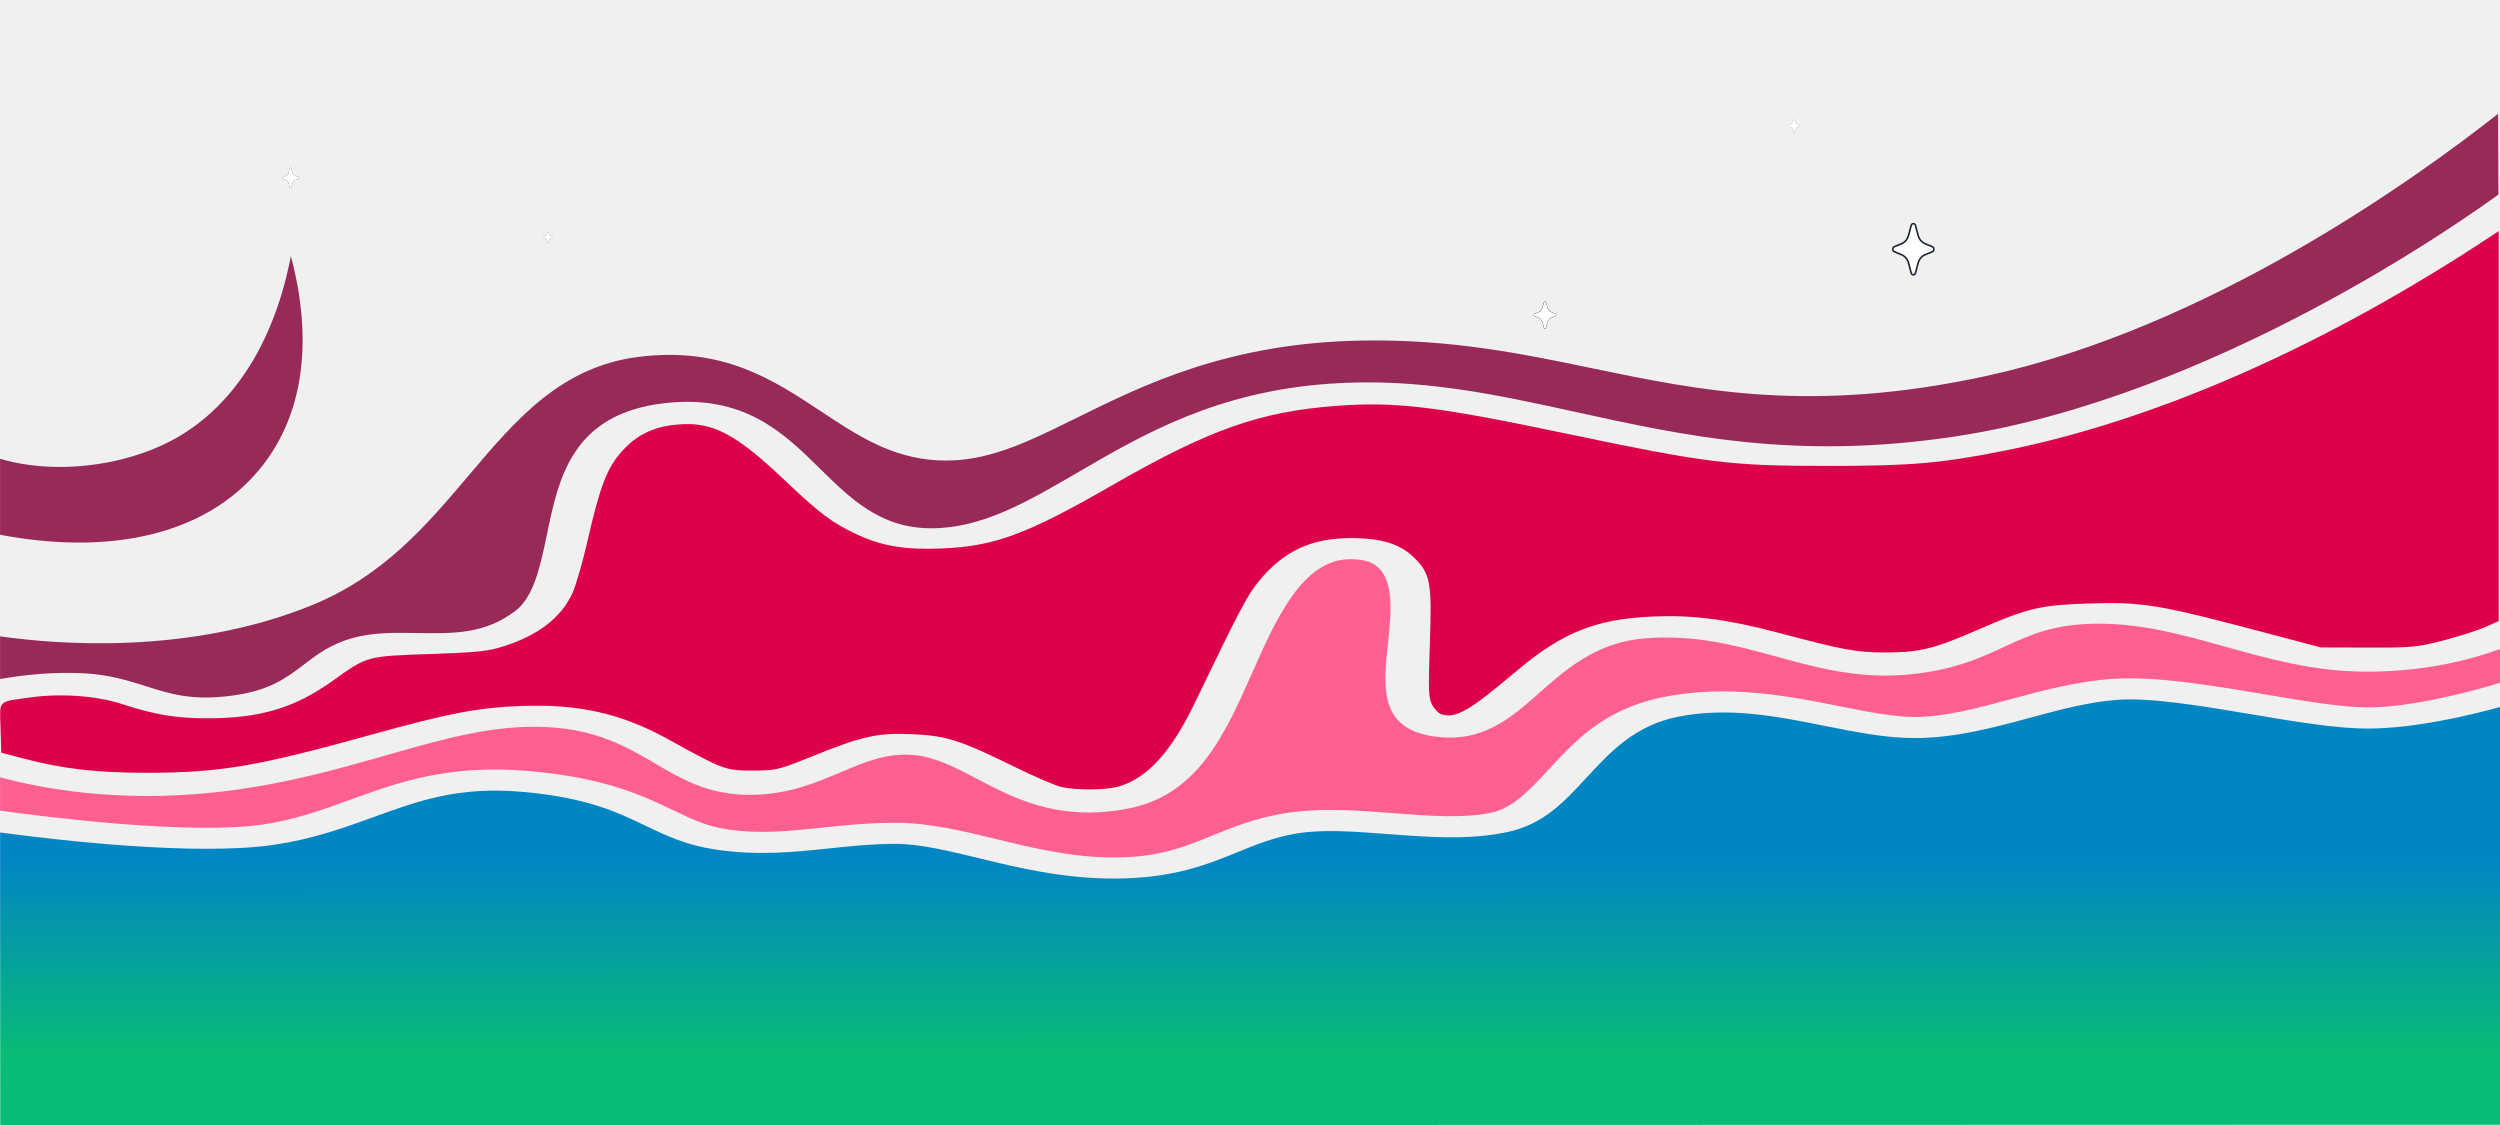
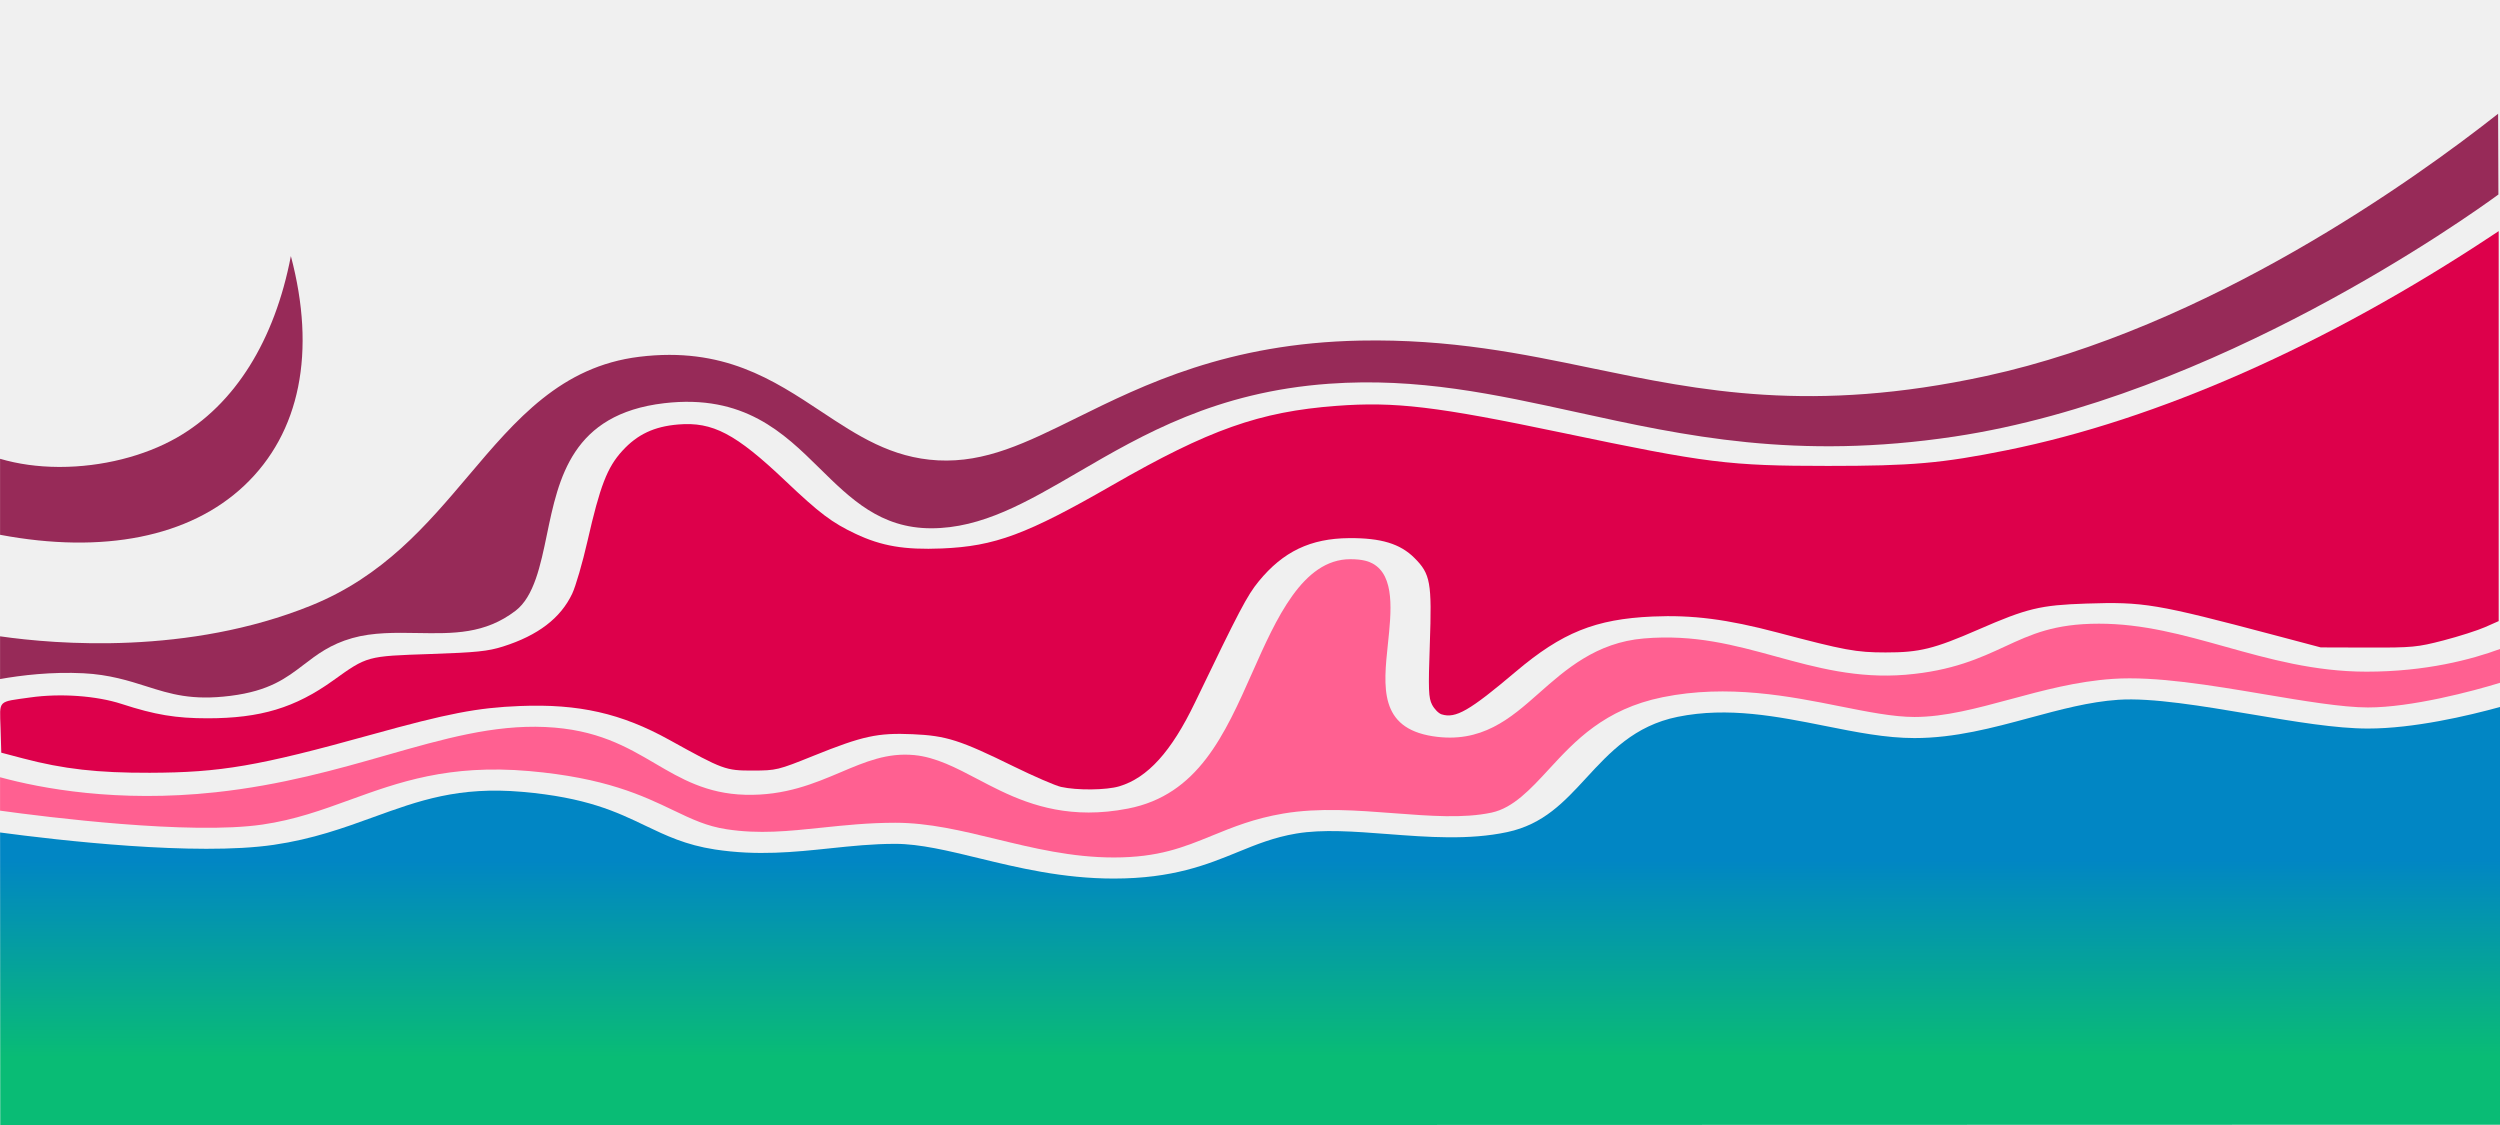
<svg xmlns="http://www.w3.org/2000/svg" xmlns:xlink="http://www.w3.org/1999/xlink" version="1.1" id="Layer_1" x="0px" y="0px" viewBox="0 0 1600 720" enable-background="new 0 0 1600 720" xml:space="preserve">
  <defs id="defs1">
    <linearGradient id="linearGradient3">
      <stop style="stop-color:#0186c4;stop-opacity:1;" offset="0" id="stop3" />
      <stop style="stop-color:#09bc75;stop-opacity:1;" offset="1" id="stop4" />
    </linearGradient>
    <linearGradient xlink:href="#linearGradient3" id="linearGradient4" x1="248.051" y1="283.336" x2="248.111" y2="357.9" gradientUnits="userSpaceOnUse" />
  </defs>
  <g id="g1" transform="matrix(3.275947,0,0,1.686832,0.04046365,72.79539)" style="display:inline;fill:#ffb196;fill-opacity:1">
    <g id="g11" style="fill:#ffb196;fill-opacity:1">
      <path d="m 51.274,269.687 c 6.335,-1.801 11.545,-5.472 17.061,-9.357 9.492,-6.687 19.306,-13.598 35.014,-10.938 14.891,2.525 22.244,9.361 28.152,14.854 3.649,3.392 6.531,6.071 10.441,7.229 6.37,1.888 12.021,0.734 18.563,-0.6 4.501,-0.917 9.154,-1.866 14.389,-1.866 6.569,0 12.948,3.008 19.701,6.192 7.272,3.43 14.793,6.977 22.993,6.977 8.747,0 13.6,-3.848 19.219,-8.303 4.027,-3.192 8.19,-6.493 13.917,-8.37 6.982,-2.289 14.396,-1.184 21.564,-0.119 7.03,1.045 13.669,2.034 19.11,-0.235 4.215,-1.757 7.608,-8.906 11.201,-16.476 5.075,-10.691 10.827,-22.811 22.199,-27.299 12.772,-5.042 24.903,-0.336 34.65,3.446 5.37,2.084 10.443,4.052 14.558,4.052 5.918,0 12.17,-3.28 18.789,-6.753 6.354,-3.334 12.922,-6.78 19.982,-7.703 8.374,-1.097 19.16,2.438 29.596,5.854 7.496,2.454 15.248,4.991 20.224,4.991 8.488,0 20.457,-6.145 25.851,-9.386 l -0.025,-12.817 c -5.586,4.013 -14.517,8.623 -26.088,8.623 -10.157,0 -19.022,-4.814 -27.596,-9.471 -8.271,-4.492 -16.084,-8.735 -24.692,-8.735 -8.728,0 -13.199,4.018 -18.377,8.67 -4.818,4.329 -10.279,9.236 -19.397,10.707 -9.458,1.521 -17.485,-2.749 -25.248,-6.885 -8.229,-4.383 -16.006,-8.522 -25.914,-6.884 -9.284,1.534 -15.246,11.777 -20.506,20.815 -5.493,9.439 -11.177,19.197 -20.741,16.27 -10.461,-3.205 -9.618,-18.678 -8.727,-35.06 0.659,-12.101 1.406,-25.815 -2.998,-30.466 -0.664,-0.702 -1.838,-1.635 -4.348,-1.635 -9.319,0 -14.509,22.706 -19.087,42.739 -5.487,24.009 -10.67,46.687 -24.329,51.873 -2.754,1.046 -5.315,1.501 -7.705,1.501 -9.29,10e-4 -16.014,-6.87 -21.644,-12.622 -4.213,-4.304 -8.192,-8.369 -12.395,-9.163 -5.286,-0.993 -9.519,2.484 -14.42,6.519 -5.089,4.188 -10.868,8.95 -18.652,8.532 -7.514,-0.389 -12.593,-6.176 -17.505,-11.773 -5.633,-6.419 -11.459,-13.057 -21.525,-13.937 -10.162,-0.881 -19.838,4.475 -31.033,10.687 -9.611,5.333 -20.507,11.377 -33.424,14.082 -19.15,4.007 -34.057,-1.461 -42.073,-5.714 v 12.679 c 9.018,2.419 37.114,9.302 51.275,5.275 z" id="path1" style="display:inline;fill:#ff6091;fill-opacity:1" />
      <path d="m 40.435,249.616 c 11.732,-2.457 21.62,-7.942 31.182,-13.248 11.827,-6.563 22.993,-12.776 35.611,-11.659 13.265,1.159 20.792,9.736 26.841,16.629 4.166,4.747 7.765,8.847 11.906,9.062 4.697,0.212 8.613,-2.985 13.154,-6.721 5.636,-4.639 12.029,-9.89 20.988,-8.203 6.675,1.261 11.734,6.43 16.627,11.429 7.606,7.771 12.802,12.267 20.792,9.238 9.655,-3.666 14.816,-26.251 19.37,-46.178 5.754,-25.176 11.188,-48.956 26.886,-48.956 4.142,0 7.559,1.391 10.156,4.134 6.771,7.149 5.961,22.021 5.178,36.401 -0.588,10.806 -1.395,25.604 3.082,26.977 3.245,1.001 6.661,-4.359 11.483,-12.646 5.844,-10.041 13.116,-22.536 26.115,-24.684 12.595,-2.078 22.358,3.123 30.979,7.716 7.197,3.834 13.412,7.153 20.214,6.047 6.795,-1.096 10.748,-4.647 15.324,-8.759 5.592,-5.024 11.931,-10.72 23.724,-10.72 10.641,0 19.726,4.934 28.511,9.705 8.05,4.372 15.652,8.501 23.777,8.501 14.121,0 23.705,-8.677 26.068,-11.057 L 488.114,44.2 c -16.491,21.823 -58.844,72.735 -104.012,85.95 -33.656,9.849 -57.873,-0.462 -79.235,-9.559 -15.544,-6.619 -28.966,-12.338 -44.128,-10.229 -19.117,2.659 -32.401,17.686 -44.122,30.942 -10.9,12.331 -21.197,23.978 -34.698,23.978 -14.748,0 -22.3,-14.44 -28.963,-27.181 -7.374,-14.1 -12.495,-22.517 -21.444,-20.473 -12.446,2.835 -14.718,24.12 -16.722,42.9 -1.4,13.122 -2.723,25.516 -7.446,32.513 -8.479,12.558 -18.655,12.221 -26.085,11.975 -3.483,-0.113 -6.488,-0.215 -8.583,0.935 -2.582,1.417 -4.472,4.224 -6.658,7.475 -3.779,5.616 -8.482,12.605 -19.107,15.2 -2.462,0.602 -4.699,0.857 -6.75,0.857 -6.956,0 -11.754,-2.954 -15.789,-5.438 -3.032,-1.868 -5.651,-3.481 -8.833,-3.794 -6.37,-0.619 -12.47,1.497 -15.537,2.81 v 19.368 c 4.647,3.056 19.846,11.5 40.433,7.187 z" id="path2" style="display:none;fill:#ffb196;fill-opacity:1" />
      <path d="M 488.418,383.566 488.469,225.048 c -6.367,3.407 -16.935,8.215 -25.868,8.215 -6.251,0 -14.247,-2.617 -22.712,-5.388 -9.59,-3.139 -19.507,-6.384 -26.07,-5.525 -5.645,0.738 -11.308,3.71 -17.303,6.855 -7.186,3.771 -14.617,7.669 -22.506,7.669 -5.611,0 -11.363,-2.231 -17.451,-4.594 -9.321,-3.616 -18.958,-7.355 -28.819,-3.463 -8.436,3.33 -13.252,13.476 -17.909,23.288 -4.27,8.995 -8.303,17.492 -15.351,20.43 -7.499,3.124 -15.564,1.925 -23.365,0.764 -6.538,-0.972 -12.713,-1.892 -17.896,-0.192 -4.368,1.432 -7.803,4.154 -11.438,7.037 -5.933,4.703 -12.655,10.034 -24.189,10.034 -9.992,0 -18.712,-4.112 -26.405,-7.74 -5.92,-2.792 -11.511,-5.429 -16.289,-5.429 -4.427,0 -8.489,0.828 -12.791,1.705 -6.954,1.418 -14.146,2.886 -22.433,0.433 -5.71,-1.691 -9.551,-5.262 -13.617,-9.041 -5.659,-5.262 -11.511,-10.701 -24.043,-12.827 -12.453,-2.108 -20.154,3.312 -29.068,9.592 -5.819,4.1 -11.837,8.339 -19.48,10.513 -15.206,4.324 -42.189,-1.76 -53.462,-4.688 l 0.036,111.109 z m 1.4,-130.568 c -489.83,-296.153 -489.83,-296.153 0,0 z" id="path3" style="fill:url(#linearGradient4);fill-opacity:1" />
      <path d="m 16.319,212.29 c 5.021,0.493 8.859,2.856 12.246,4.942 4.764,2.935 8.878,5.472 16.445,3.622 7.615,-1.86 10.896,-6.734 14.368,-11.896 2.537,-3.771 5.161,-7.67 9.448,-10.021 4.015,-2.204 8.428,-2.059 12.695,-1.916 7.08,0.23 13.187,0.437 19.189,-8.456 3.611,-5.348 4.888,-17.313 6.122,-28.886 2.288,-21.442 4.882,-45.746 22.899,-49.852 15.605,-3.55 23.418,11.385 30.311,24.565 6.156,11.771 11.971,22.889 21.874,22.889 9.896,0 18.612,-9.859 28.705,-21.276 12.639,-14.297 26.964,-30.501 49.014,-33.567 17.36,-2.413 32.418,4.002 48.364,10.793 21.109,8.99 42.939,18.285 73.854,9.241 50.845,-14.876 100.26,-83.332 106.232,-91.824 L 488.027,0 c -16.216,24.826 -56.623,81.188 -99.998,99.494 -34.094,14.386 -55.919,5.58 -77.026,-2.937 -13.6,-5.487 -27.66,-11.154 -45.278,-10.491 -25.849,0.983 -42.261,16.722 -55.448,29.368 -9.918,9.511 -17.766,17.008 -27.042,16.077 -9.119,-0.927 -15.738,-9.439 -22.746,-18.452 -9.451,-12.156 -19.226,-24.73 -35.578,-20.853 -15.315,3.627 -24.098,23.778 -33.395,45.112 -8.192,18.799 -16.663,38.236 -30.809,49.317 C 36.759,205.396 11.072,201.347 0,198.271 v 16.213 c 4.15,-1.432 10.044,-2.814 16.319,-2.194 z" id="path4" style="display:inline;fill:#972a58;fill-opacity:1" />
      <path d="M 47.678,141.146 C 58.684,121.025 61.77,90.23 56.813,53.993 53.665,85.934 45.917,110.27 34.527,122.9 c -6.374,7.067 -14.691,11.105 -22.854,11.105 -0.077,0 -0.152,0 -0.229,-0.001 C 7.358,133.967 3.5,132.916 0,130.916 v 28.832 c 20.177,7.384 37.039,0.844 47.678,-18.602 z" id="path5" style="display:inline;fill:#972a58;fill-opacity:1" />
    </g>
    <path d="m 3.41,419.389 c -0.025,-0.315 -0.09,-0.515 -0.245,-0.72 -0.28,-0.37 -0.73,-0.575 -1.275,-0.575 -1.03,0 -1.67,0.735 -1.67,1.915 0,1.175 0.635,1.905 1.65,1.905 0.91,0 1.51,-0.525 1.555,-1.36 h -0.73 c -0.05,0.465 -0.34,0.73 -0.805,0.73 -0.58,0 -0.92,-0.47 -0.92,-1.265 0,-0.805 0.355,-1.285 0.945,-1.285 0.435,0 0.68,0.21 0.78,0.655 z m 0.515,-0.29 v 2.7 h 0.7 v -1.435 c 0,-0.41 0.205,-0.615 0.615,-0.615 0.075,0 0.125,0.005 0.22,0.02 v -0.71 c -0.04,-0.005 -0.055,-0.005 -0.085,-0.005 -0.32,0 -0.595,0.21 -0.75,0.575 v -0.53 z m 4.27,1.57 c 0.005,-0.06 0.005,-0.085 0.005,-0.12 0,-0.27 -0.04,-0.52 -0.105,-0.71 -0.18,-0.49 -0.615,-0.785 -1.16,-0.785 -0.775,0 -1.25,0.56 -1.25,1.465 0,0.865 0.47,1.395 1.235,1.395 0.605,0 1.095,-0.34 1.25,-0.875 h -0.69 c -0.085,0.215 -0.28,0.34 -0.535,0.34 -0.2,0 -0.36,-0.085 -0.46,-0.235 -0.065,-0.1 -0.09,-0.22 -0.1,-0.475 z m -1.8,-0.465 c 0.045,-0.415 0.22,-0.615 0.53,-0.615 0.32,0 0.51,0.215 0.545,0.615 z m 4.605,1.51 c -0.12,-0.115 -0.16,-0.195 -0.16,-0.33 v -1.5 c 0,-0.55 -0.375,-0.83 -1.105,-0.83 -0.73,0 -1.11,0.31 -1.155,0.935 h 0.675 c 0.035,-0.28 0.15,-0.37 0.495,-0.37 0.27,0 0.405,0.09 0.405,0.27 0,0.09 -0.045,0.165 -0.12,0.21 -0.095,0.05 -0.095,0.05 -0.44,0.105 l -0.28,0.05 c -0.535,0.09 -0.795,0.365 -0.795,0.85 0,0.485 0.325,0.81 0.82,0.81 0.3,0 0.57,-0.125 0.82,-0.385 0,0.14 0.015,0.19 0.08,0.27 h 0.76 z m -0.845,-1 c 0,0.405 -0.2,0.635 -0.555,0.635 -0.235,0 -0.38,-0.125 -0.38,-0.325 0,-0.21 0.11,-0.31 0.4,-0.37 l 0.24,-0.045 c 0.185,-0.035 0.215,-0.045 0.295,-0.085 z m 2.495,-1.56 h -0.39 v -0.725 h -0.7 v 0.725 h -0.345 v 0.465 h 0.345 v 1.66 c 0,0.425 0.225,0.635 0.685,0.635 0.16,0 0.275,-0.015 0.405,-0.055 v -0.49 c -0.07,0.01 -0.105,0.015 -0.16,0.015 -0.185,0 -0.23,-0.055 -0.23,-0.295 v -1.47 h 0.39 z m 2.76,1.515 c 0.005,-0.06 0.005,-0.085 0.005,-0.12 0,-0.27 -0.04,-0.52 -0.105,-0.71 -0.18,-0.49 -0.615,-0.785 -1.16,-0.785 -0.775,0 -1.25,0.56 -1.25,1.465 0,0.865 0.47,1.395 1.235,1.395 0.605,0 1.095,-0.34 1.25,-0.875 h -0.69 c -0.085,0.215 -0.28,0.34 -0.535,0.34 -0.2,0 -0.36,-0.085 -0.46,-0.235 -0.065,-0.1 -0.09,-0.22 -0.1,-0.475 z m -1.8,-0.465 c 0.045,-0.415 0.22,-0.615 0.53,-0.615 0.32,0 0.51,0.215 0.545,0.615 z m 3.985,1.595 h 0.7 v -3.645 h -0.7 v 1.295 c -0.175,-0.27 -0.405,-0.395 -0.745,-0.395 -0.645,0 -1.135,0.62 -1.135,1.435 0,0.365 0.11,0.735 0.29,0.995 0.185,0.265 0.515,0.43 0.845,0.43 0.34,0 0.57,-0.12 0.745,-0.39 z m -0.59,-2.16 c 0.355,0 0.59,0.34 0.59,0.86 0,0.49 -0.24,0.83 -0.59,0.83 -0.35,0 -0.59,-0.345 -0.59,-0.84 0,-0.505 0.24,-0.85 0.59,-0.85 z m 3.305,-1.485 v 3.645 h 0.7 v -0.275 c 0.17,0.265 0.405,0.39 0.745,0.39 0.645,0 1.135,-0.615 1.135,-1.43 0,-0.365 -0.11,-0.735 -0.29,-0.995 -0.185,-0.265 -0.515,-0.435 -0.845,-0.435 -0.34,0 -0.575,0.125 -0.745,0.395 v -1.295 z m 1.29,1.485 c 0.345,0 0.59,0.35 0.59,0.85 0,0.495 -0.24,0.84 -0.59,0.84 -0.355,0 -0.59,-0.335 -0.59,-0.855 0,-0.495 0.24,-0.835 0.59,-0.835 z m 3.335,-0.54 -0.56,1.965 -0.595,-1.965 h -0.77 l 1.005,2.81 c 0,0.28 -0.175,0.47 -0.435,0.47 -0.055,0 -0.1,-0.01 -0.185,-0.03 v 0.525 c 0.105,0.015 0.165,0.02 0.25,0.02 0.18,0 0.38,-0.035 0.505,-0.085 0.195,-0.08 0.28,-0.19 0.395,-0.515 l 1.11,-3.195 z m 4.705,1.965 0.24,0.735 h 0.77 l -1.26,-3.645 h -0.83 l -1.295,3.645 h 0.765 l 0.245,-0.735 z m -0.205,-0.625 h -0.95 l 0.475,-1.425 z m 1.61,-1.34 v 2.7 h 0.7 v -1.62 c 0,-0.335 0.18,-0.53 0.48,-0.53 0.235,0 0.38,0.135 0.38,0.35 v 1.8 h 0.7 v -1.62 c 0,-0.33 0.18,-0.53 0.48,-0.53 0.235,0 0.38,0.135 0.38,0.35 v 1.8 h 0.7 v -1.91 c 0,-0.525 -0.32,-0.835 -0.86,-0.835 -0.345,0 -0.58,0.12 -0.79,0.4 -0.13,-0.255 -0.4,-0.4 -0.735,-0.4 -0.31,0 -0.51,0.1 -0.74,0.38 v -0.335 z m 6.765,1.57 c 0.005,-0.06 0.005,-0.085 0.005,-0.12 0,-0.27 -0.04,-0.52 -0.105,-0.71 -0.18,-0.49 -0.615,-0.785 -1.16,-0.785 -0.775,0 -1.25,0.56 -1.25,1.465 0,0.865 0.47,1.395 1.235,1.395 0.605,0 1.095,-0.34 1.25,-0.875 h -0.69 c -0.085,0.215 -0.28,0.34 -0.535,0.34 -0.2,0 -0.36,-0.085 -0.46,-0.235 -0.065,-0.1 -0.09,-0.22 -0.1,-0.475 z m -1.8,-0.465 c 0.045,-0.415 0.22,-0.615 0.53,-0.615 0.32,0 0.51,0.215 0.545,0.615 z m 3.445,-1.05 h -0.39 v -0.725 h -0.7 v 0.725 h -0.345 v 0.465 h 0.345 v 1.66 c 0,0.425 0.225,0.635 0.685,0.635 0.16,0 0.275,-0.015 0.405,-0.055 v -0.49 c -0.07,0.01 -0.105,0.015 -0.16,0.015 -0.185,0 -0.23,-0.055 -0.23,-0.295 v -1.47 h 0.39 z m 0.485,-1 v 3.645 h 0.7 v -1.62 c 0,-0.31 0.225,-0.53 0.54,-0.53 0.155,0 0.27,0.055 0.35,0.165 0.065,0.09 0.08,0.165 0.08,0.335 v 1.65 h 0.7 v -1.81 c 0,-0.335 -0.09,-0.575 -0.275,-0.73 -0.155,-0.13 -0.38,-0.205 -0.605,-0.205 -0.345,0 -0.595,0.135 -0.79,0.435 v -1.335 z m 4.57,0.945 -0.56,1.965 -0.595,-1.965 h -0.77 l 1.005,2.81 c 0,0.28 -0.175,0.47 -0.435,0.47 -0.055,0 -0.1,-0.01 -0.185,-0.03 v 0.525 c 0.105,0.015 0.165,0.02 0.25,0.02 0.18,0 0.38,-0.035 0.505,-0.085 0.195,-0.08 0.28,-0.19 0.395,-0.515 l 1.11,-3.195 z m 3.245,0.87 c -0.01,-0.57 -0.45,-0.915 -1.175,-0.915 -0.685,0 -1.11,0.345 -1.11,0.9 0,0.18 0.055,0.335 0.15,0.44 0.095,0.095 0.18,0.14 0.44,0.225 l 0.835,0.26 c 0.175,0.055 0.235,0.11 0.235,0.22 0,0.165 -0.195,0.265 -0.52,0.265 -0.185,0 -0.325,-0.03 -0.415,-0.095 -0.075,-0.055 -0.105,-0.11 -0.135,-0.255 h -0.685 c 0.02,0.595 0.455,0.9 1.275,0.9 0.375,0 0.66,-0.08 0.86,-0.24 0.2,-0.16 0.32,-0.41 0.32,-0.675 0,-0.35 -0.175,-0.575 -0.53,-0.68 l -0.885,-0.255 c -0.195,-0.06 -0.245,-0.1 -0.245,-0.21 0,-0.15 0.16,-0.25 0.405,-0.25 0.335,0 0.5,0.12 0.505,0.365 z m 1.755,-0.815 h -0.39 v -0.725 h -0.7 v 0.725 h -0.345 v 0.465 h 0.345 v 1.66 c 0,0.425 0.225,0.635 0.685,0.635 0.16,0 0.275,-0.015 0.405,-0.055 v -0.49 c -0.07,0.01 -0.105,0.015 -0.16,0.015 -0.185,0 -0.23,-0.055 -0.23,-0.295 v -1.47 h 0.39 z m 4.585,0.11 c -0.005,-0.755 -0.51,-1.17 -1.43,-1.17 -0.875,0 -1.38,0.41 -1.38,1.12 0,0.565 0.285,0.84 1.025,0.98 l 0.51,0.1 c 0.5,0.095 0.685,0.235 0.685,0.53 0,0.305 -0.28,0.49 -0.735,0.49 -0.51,0 -0.795,-0.215 -0.82,-0.605 h -0.73 c 0.045,0.78 0.58,1.205 1.51,1.205 0.94,0 1.495,-0.435 1.495,-1.18 0,-0.575 -0.29,-0.875 -0.965,-1.005 l -0.57,-0.11 c -0.535,-0.105 -0.69,-0.21 -0.69,-0.475 0,-0.275 0.24,-0.45 0.63,-0.45 0.475,0 0.74,0.2 0.765,0.57 z m 1.805,-0.11 h -0.39 v -0.725 h -0.7 v 0.725 h -0.345 v 0.465 h 0.345 v 1.66 c 0,0.425 0.225,0.635 0.685,0.635 0.16,0 0.275,-0.015 0.405,-0.055 v -0.49 c -0.07,0.01 -0.105,0.015 -0.16,0.015 -0.185,0 -0.23,-0.055 -0.23,-0.295 v -1.47 h 0.39 z m 2.855,2.645 v -2.7 h -0.7 v 1.69 c 0,0.32 -0.22,0.53 -0.565,0.53 -0.3,0 -0.45,-0.16 -0.45,-0.485 v -1.735 h -0.7 v 1.88 c 0,0.6 0.325,0.935 0.905,0.935 0.365,0 0.61,-0.13 0.81,-0.435 v 0.32 z m 2.375,0 h 0.7 v -3.645 h -0.7 v 1.295 c -0.175,-0.27 -0.405,-0.395 -0.745,-0.395 -0.645,0 -1.135,0.62 -1.135,1.435 0,0.365 0.11,0.735 0.29,0.995 0.185,0.265 0.515,0.43 0.845,0.43 0.34,0 0.57,-0.12 0.745,-0.39 z m -0.59,-2.16 c 0.355,0 0.59,0.34 0.59,0.86 0,0.49 -0.24,0.83 -0.59,0.83 -0.35,0 -0.59,-0.345 -0.59,-0.84 0,-0.505 0.24,-0.85 0.59,-0.85 z m 2.655,-0.54 h -0.7 v 2.7 h 0.7 z m 0,-0.945 h -0.7 v 0.625 h 0.7 z m 1.86,0.9 c -0.825,0 -1.33,0.545 -1.33,1.43 0,0.89 0.505,1.43 1.335,1.43 0.825,0 1.335,-0.54 1.335,-1.41 0,-0.915 -0.495,-1.45 -1.34,-1.45 z m 0.005,0.565 c 0.385,0 0.635,0.345 0.635,0.875 0,0.505 -0.26,0.855 -0.635,0.855 -0.38,0 -0.635,-0.345 -0.635,-0.865 0,-0.52 0.255,-0.865 0.635,-0.865 z" id="text11" style="font-weight:bold;font-size:5px;font-family:'Helvetica Neue', Helvetica, Arial-Unicode, Arial, Sans-serif" aria-label="Created by Amethyst Studio" />
    <path d="M 1.565,424.154 H 1.15 v -0.265 c 0,-0.14 0.06,-0.21 0.19,-0.21 0.065,0 0.13,0.005 0.2,0.015 v -0.525 c -0.15,-0.01 -0.295,-0.015 -0.4,-0.015 -0.465,0 -0.69,0.22 -0.69,0.675 v 0.325 H 0.07 v 0.465 h 0.38 v 2.18 h 0.7 v -2.18 h 0.415 z m 0.415,-0.055 v 2.7 h 0.7 v -1.435 c 0,-0.41 0.205,-0.615 0.615,-0.615 0.075,0 0.125,0.005 0.22,0.02 v -0.71 c -0.04,-0.005 -0.055,-0.005 -0.085,-0.005 -0.32,0 -0.595,0.21 -0.75,0.575 v -0.53 z m 3.13,-0.045 c -0.825,0 -1.33,0.545 -1.33,1.43 0,0.89 0.505,1.43 1.335,1.43 0.825,0 1.335,-0.54 1.335,-1.41 0,-0.915 -0.495,-1.45 -1.34,-1.45 z m 0.005,0.565 c 0.385,0 0.635,0.345 0.635,0.875 0,0.505 -0.26,0.855 -0.635,0.855 -0.38,0 -0.635,-0.345 -0.635,-0.865 0,-0.52 0.255,-0.865 0.635,-0.865 z m 1.845,-0.52 v 2.7 h 0.7 v -1.62 c 0,-0.335 0.18,-0.53 0.48,-0.53 0.235,0 0.38,0.135 0.38,0.35 v 1.8 h 0.7 v -1.62 c 0,-0.33 0.18,-0.53 0.48,-0.53 0.235,0 0.38,0.135 0.38,0.35 v 1.8 h 0.7 v -1.91 c 0,-0.525 -0.32,-0.835 -0.86,-0.835 -0.345,0 -0.58,0.12 -0.79,0.4 -0.13,-0.255 -0.4,-0.4 -0.735,-0.4 -0.31,0 -0.51,0.1 -0.74,0.38 v -0.335 z m 7.04,0.055 h -0.39 v -0.725 h -0.7 v 0.725 h -0.345 v 0.465 h 0.345 v 1.66 c 0,0.425 0.225,0.635 0.685,0.635 0.16,0 0.275,-0.015 0.405,-0.055 v -0.49 c -0.07,0.01 -0.105,0.015 -0.16,0.015 -0.185,0 -0.23,-0.055 -0.23,-0.295 v -1.47 h 0.39 z m 0.485,-1 v 3.645 h 0.7 v -1.62 c 0,-0.31 0.225,-0.53 0.54,-0.53 0.155,0 0.27,0.055 0.35,0.165 0.065,0.09 0.08,0.165 0.08,0.335 v 1.65 h 0.7 v -1.81 c 0,-0.335 -0.09,-0.575 -0.275,-0.73 -0.155,-0.13 -0.38,-0.205 -0.605,-0.205 -0.345,0 -0.595,0.135 -0.79,0.435 v -1.335 z m 5.34,2.515 c 0.005,-0.06 0.005,-0.085 0.005,-0.12 0,-0.27 -0.04,-0.52 -0.105,-0.71 -0.18,-0.49 -0.615,-0.785 -1.16,-0.785 -0.775,0 -1.25,0.56 -1.25,1.465 0,0.865 0.47,1.395 1.235,1.395 0.605,0 1.095,-0.34 1.25,-0.875 h -0.69 c -0.085,0.215 -0.28,0.34 -0.535,0.34 -0.2,0 -0.36,-0.085 -0.46,-0.235 -0.065,-0.1 -0.09,-0.22 -0.1,-0.475 z m -1.8,-0.465 c 0.045,-0.415 0.22,-0.615 0.53,-0.615 0.32,0 0.51,0.215 0.545,0.615 z m 5.905,1.595 h 0.75 v -3.645 h -0.75 v 2.48 l -1.445,-2.48 h -0.77 v 3.645 h 0.75 v -2.52 z m 2.595,-2.745 c -0.825,0 -1.33,0.545 -1.33,1.43 0,0.89 0.505,1.43 1.335,1.43 0.825,0 1.335,-0.54 1.335,-1.41 0,-0.915 -0.495,-1.45 -1.34,-1.45 z m 0.005,0.565 c 0.385,0 0.635,0.345 0.635,0.875 0,0.505 -0.26,0.855 -0.635,0.855 -0.38,0 -0.635,-0.345 -0.635,-0.865 0,-0.52 0.255,-0.865 0.635,-0.865 z m 4.25,2.18 v -2.7 h -0.7 v 1.69 c 0,0.32 -0.22,0.53 -0.565,0.53 -0.3,0 -0.45,-0.16 -0.45,-0.485 v -1.735 h -0.7 v 1.88 c 0,0.6 0.325,0.935 0.905,0.935 0.365,0 0.61,-0.13 0.81,-0.435 v 0.32 z m 0.665,-2.7 v 2.7 h 0.7 v -1.62 c 0,-0.32 0.22,-0.53 0.565,-0.53 0.3,0 0.45,0.165 0.45,0.485 v 1.665 h 0.7 v -1.81 c 0,-0.6 -0.325,-0.935 -0.905,-0.935 -0.365,0 -0.61,0.13 -0.81,0.435 v -0.39 z m 5.26,1.4 h 0.935 c 0.67,0 1.1,-0.475 1.1,-1.215 0,-0.73 -0.415,-1.13 -1.175,-1.13 h -1.61 v 3.645 h 0.75 z m 0,-0.625 v -1.095 h 0.7 c 0.4,0 0.585,0.175 0.585,0.545 0,0.375 -0.185,0.55 -0.585,0.55 z m 2.52,-0.775 v 2.7 h 0.7 v -1.435 c 0,-0.41 0.205,-0.615 0.615,-0.615 0.075,0 0.125,0.005 0.22,0.02 v -0.71 c -0.04,-0.005 -0.055,-0.005 -0.085,-0.005 -0.32,0 -0.595,0.21 -0.75,0.575 v -0.53 z m 3.13,-0.045 c -0.825,0 -1.33,0.545 -1.33,1.43 0,0.89 0.505,1.43 1.335,1.43 0.825,0 1.335,-0.54 1.335,-1.41 0,-0.915 -0.495,-1.45 -1.34,-1.45 z m 0.005,0.565 c 0.385,0 0.635,0.345 0.635,0.875 0,0.505 -0.26,0.855 -0.635,0.855 -0.38,0 -0.635,-0.345 -0.635,-0.865 0,-0.52 0.255,-0.865 0.635,-0.865 z m 2.565,-0.52 h -0.7 v 3.015 c 0,0.155 -0.055,0.21 -0.205,0.21 -0.045,0 -0.08,-0.005 -0.125,-0.02 v 0.56 c 0.135,0.015 0.305,0.025 0.415,0.025 0.435,0 0.615,-0.18 0.615,-0.62 z m 0,-0.945 h -0.7 v 0.625 h 0.7 z m 2.96,2.515 c 0.005,-0.06 0.005,-0.085 0.005,-0.12 0,-0.27 -0.04,-0.52 -0.105,-0.71 -0.18,-0.49 -0.615,-0.785 -1.16,-0.785 -0.775,0 -1.25,0.56 -1.25,1.465 0,0.865 0.47,1.395 1.235,1.395 0.605,0 1.095,-0.34 1.25,-0.875 h -0.69 c -0.085,0.215 -0.28,0.34 -0.535,0.34 -0.2,0 -0.36,-0.085 -0.46,-0.235 -0.065,-0.1 -0.09,-0.22 -0.1,-0.475 z m -1.8,-0.465 c 0.045,-0.415 0.22,-0.615 0.53,-0.615 0.32,0 0.51,0.215 0.545,0.615 z m 4.57,-0.095 c -0.05,-0.66 -0.485,-1.055 -1.165,-1.055 -0.81,0 -1.275,0.53 -1.275,1.45 0,0.89 0.465,1.41 1.265,1.41 0.655,0 1.11,-0.405 1.175,-1.05 h -0.67 c -0.085,0.35 -0.225,0.485 -0.505,0.485 -0.355,0 -0.565,-0.315 -0.565,-0.845 0,-0.26 0.05,-0.495 0.135,-0.655 0.08,-0.15 0.235,-0.23 0.435,-0.23 0.285,0 0.42,0.135 0.5,0.49 z m 1.68,-0.955 h -0.39 v -0.725 h -0.7 v 0.725 h -0.345 v 0.465 h 0.345 v 1.66 c 0,0.425 0.225,0.635 0.685,0.635 0.16,0 0.275,-0.015 0.405,-0.055 v -0.49 c -0.07,0.01 -0.105,0.015 -0.16,0.015 -0.185,0 -0.23,-0.055 -0.23,-0.295 v -1.47 h 0.39 z" id="text12" style="font-weight:bold;font-size:5px;font-family:'Helvetica Neue', Helvetica, Arial-Unicode, Arial, Sans-serif" aria-label="from the Noun Project" />
  </g>
  <polygon fill="#ffb196" points="1521.588,522.049 1512.613,522.049 1512.613,516.821 1492.613,516.821 1492.613,511.995 1464.613,511.995 1464.613,521.245 1455.588,521.245 1455.588,518.544 1342.057,518.544 1342.057,522.164 1293.588,522.164 1293.588,517.338 1235.588,517.338 1235.588,519.751 1141.588,519.751 1141.588,514.523 1061.588,514.523 1061.588,518.142 1001.588,518.142 1001.588,520.957 971.588,520.957 971.588,516.131 944.588,516.131 944.588,523.37 891.613,523.37 891.613,520.153 842.613,520.153 842.613,513.027 774.613,513.027 774.613,516.131 743.588,516.131 743.588,520.498 701.588,520.498 701.588,514.45 629.966,514.45 629.966,521.647 588.613,521.647 588.613,524.665 535.588,524.665 535.588,519.349 516.991,519.349 516.991,515.213 426.613,515.213 426.613,522.854 332.613,522.854 332.613,514.81 278.613,514.81 278.613,510.789 236.613,510.789 236.613,515.213 208.613,515.213 208.613,509.985 130.613,509.985 130.613,518.028 90.613,518.028 90.613,512.398 -0.001,512.398 -0.001,720 1599.999,720 1599.999,512.8 1576.613,512.8 1576.613,516.821 1534.613,516.821 1534.613,519.618 1521.588,519.618 " id="polygon1" style="display:none" />
  <path style="display:inline;fill:#dd004b;fill-opacity:1;stroke:none;stroke-width:65.539;stroke-linecap:square;stroke-dasharray:none;paint-order:fill markers stroke" d="m 679.063,503.625 c -3.653,-0.823 -17.293,-6.725 -30.312,-13.115 -34.448,-16.91 -43.094,-19.668 -64.633,-20.615 -22.415,-0.985 -31.944,1.089 -63.498,13.82 -22.679,9.151 -23.784,9.419 -38.907,9.443 -17.341,0.028 -18.826,-0.518 -53.251,-19.584 -30.78,-17.047 -57.989,-23.227 -95.665,-21.726 -27.33,1.088 -46.005,4.694 -95.442,18.427 -72.233,20.065 -96.073,24.159 -141.505,24.302 -33.342,0.104 -55.262,-2.38 -81.105,-9.191 L 0.819,481.713 0.352,465.867 C -0.186,447.628 -1.897,449.38 19.409,446.361 c 19.289,-2.732 42.276,-1.095 58.418,4.16 21.427,6.976 34.785,9.204 55.107,9.191 33.757,-0.021 55.907,-6.705 80.33,-24.242 21.744,-15.613 21.478,-15.541 62,-16.899 29.65,-0.994 37.043,-1.756 46.697,-4.814 22.376,-7.088 36.838,-18.137 44.251,-33.807 2.238,-4.731 6.643,-19.899 9.789,-33.706 8.039,-35.285 12.616,-47.131 22.313,-57.74 9.579,-10.48 20.321,-15.546 35.703,-16.836 22.081,-1.851 36.778,5.865 68.485,35.957 22.046,20.923 29.877,26.835 45.047,34.009 16.644,7.871 31.335,10.369 55.207,9.387 33.891,-1.394 54.223,-8.944 109.164,-40.533 61.863,-35.57 94.203,-47.019 143.28,-50.726 37.64,-2.843 63.87,0.281 144.732,17.238 92.624,19.424 106.631,21.17 169.943,21.188 53.588,0.015 72.866,-1.675 114.264,-10.013 96.615,-19.46 204.719,-67.257 310.512,-137.288 l 4.506,-2.983 v 124.803 124.803 l -8.667,3.833 c -4.767,2.108 -16.748,5.938 -26.625,8.512 -16.72,4.356 -20.049,4.672 -48.27,4.585 l -30.312,-0.094 -29.493,-7.818 c -76.049,-20.159 -83.831,-21.464 -120.633,-20.238 -29.367,0.979 -37.797,3.009 -68.998,16.617 -28.481,12.422 -37.676,14.69 -59.418,14.661 -18.871,-0.026 -25.893,-1.32 -69.166,-12.751 -32.299,-8.532 -54.443,-11.368 -79.936,-10.239 -36.6,1.621 -57.919,10.219 -87.61,35.333 -29.601,25.037 -38.442,30.118 -47.44,27.262 -1.891,-0.6 -4.617,-3.372 -6.059,-6.16 -2.274,-4.398 -2.465,-9.537 -1.443,-38.834 1.378,-39.489 0.432,-44.794 -9.814,-55.056 -9.116,-9.13 -21.384,-12.864 -41.795,-12.721 -24.708,0.172 -42.284,8.569 -57.906,27.665 -7.359,8.996 -12.322,18.433 -40.853,77.693 -15.067,31.295 -30.177,48.003 -48.356,53.474 -8.26,2.486 -27.113,2.682 -37.301,0.387 z" id="path12" />
  <g id="layer1" style="display:inline" />
-   <g id="SVGRepo_bgCarrier" stroke-width="0" transform="matrix(8.182227,0,0,8.182227,1164.725,84.53167)" />
-   <g id="SVGRepo_tracerCarrier" stroke-linecap="round" stroke-linejoin="round" transform="matrix(8.182227,0,0,8.182227,1164.725,84.53167)" />
-   <g id="SVGRepo_iconCarrier" transform="matrix(8.182227,0,0,8.182227,1164.725,84.53167)" style="fill:#41895b;fill-opacity:1;stroke:#1c2332;stroke-opacity:1">
+   <g id="SVGRepo_bgCarrier" stroke-width="0" transform="matrix(8.182227,0,0,8.182227,1164.725,84.53167)" style="display:none" />
+   <g id="SVGRepo_tracerCarrier" stroke-linecap="round" stroke-linejoin="round" transform="matrix(8.182227,0,0,8.182227,1164.725,84.53167)" style="display:none" />
+   <g id="SVGRepo_iconCarrier" transform="matrix(8.182227,0,0,8.182227,1164.725,84.53167)" style="display:none;fill:#41895b;fill-opacity:1;stroke:#1c2332;stroke-opacity:1">
    <path d="m 7.203,7.322 c 0.034,-0.128 0.178,-0.128 0.212,0 L 7.615,8.072 c 0.089,0.334 0.299,0.596 0.566,0.708 l 0.599,0.25 c 0.102,0.043 0.102,0.223 0,0.266 L 8.181,9.545 C 7.914,9.656 7.704,9.919 7.615,10.253 l -0.2,0.75 c -0.034,0.128 -0.179,0.128 -0.212,0 L 7.004,10.253 C 6.915,9.919 6.705,9.656 6.438,9.545 L 5.838,9.295 c -0.103,-0.042 -0.103,-0.224 0,-0.266 L 6.438,8.78 C 6.705,8.669 6.915,8.406 7.004,8.072 Z" id="path1-7" style="fill:#ffffff;fill-opacity:1;stroke:#1c2332;stroke-width:0.256;stroke-linecap:butt;stroke-linejoin:bevel;stroke-dasharray:none;stroke-opacity:1;paint-order:markers stroke fill" />
  </g>
-   <path d="m 988.304,193.205 c 0.158,-0.571 0.803,-0.571 0.961,0 l 0.905,3.398 c 0.404,1.519 1.354,2.709 2.569,3.213 l 2.716,1.133 c 0.456,0.198 0.456,1.005 0,1.203 l -2.716,1.133 c -1.213,0.505 -2.165,1.696 -2.569,3.213 l -0.905,3.398 c -0.158,0.571 -0.803,0.571 -0.961,0 l -0.905,-3.398 c -0.404,-1.518 -1.355,-2.709 -2.569,-3.213 l -2.712,-1.133 c -0.456,-0.198 -0.456,-1.005 0,-1.203 l 2.716,-1.133 c 1.214,-0.505 2.165,-1.695 2.569,-3.213 l 0.902,-3.393 z" style="fill:#ffffff;fill-opacity:1;stroke:#1c2332;stroke-width:0.355;stroke-linecap:butt;stroke-linejoin:bevel;stroke-dasharray:none;stroke-opacity:1;paint-order:markers stroke fill" id="path1-9" />
-   <path d="m 1148.122,76.416 c 0.075,-0.284 0.396,-0.284 0.471,0 l 0.443,1.663 c 0.198,0.741 0.662,1.322 1.255,1.57 l 1.329,0.554 c 0.227,0.094 0.227,0.496 0,0.59 l -1.329,0.554 c -0.593,0.247 -1.057,0.829 -1.255,1.57 l -0.443,1.663 c -0.075,0.284 -0.396,0.284 -0.471,0 l -0.443,-1.663 c -0.197,-0.741 -0.662,-1.323 -1.255,-1.57 l -1.329,-0.554 c -0.227,-0.094 -0.227,-0.496 0,-0.59 l 1.329,-0.554 c 0.593,-0.247 1.057,-0.829 1.255,-1.57 z" style="fill:#ffffff;fill-opacity:1;stroke:#1c2332;stroke-width:0.116;stroke-linecap:butt;stroke-linejoin:bevel;stroke-dasharray:none;stroke-opacity:1;paint-order:markers stroke fill" id="path1-0" />
-   <path d="m 185.629,107.706 c 0.113,-0.428 0.597,-0.428 0.711,0 l 0.668,2.508 c 0.298,1.118 0.999,1.994 1.893,2.368 l 2.005,0.835 c 0.342,0.142 0.342,0.747 0,0.889 l -2.005,0.835 c -0.894,0.372 -1.595,1.25 -1.893,2.368 l -0.668,2.508 c -0.113,0.428 -0.597,0.428 -0.711,0 l -0.668,-2.508 c -0.298,-1.118 -0.999,-1.995 -1.893,-2.368 l -2.005,-0.835 c -0.342,-0.142 -0.342,-0.748 0,-0.889 l 2.005,-0.835 c 0.894,-0.372 1.595,-1.25 1.893,-2.368 z" style="fill:#ffffff;fill-opacity:1;stroke:#1c2332;stroke-width:0.174;stroke-linecap:butt;stroke-linejoin:bevel;stroke-dasharray:none;stroke-opacity:1;paint-order:markers stroke fill" id="path1-0-1" />
-   <path d="m 350.583,148.527 c 0.063,-0.228 0.321,-0.228 0.385,0 l 0.362,1.36 c 0.161,0.608 0.542,1.084 1.028,1.286 l 1.087,0.453 c 0.183,0.079 0.183,0.402 0,0.481 l -1.087,0.453 c -0.485,0.202 -0.866,0.679 -1.028,1.286 l -0.362,1.36 c -0.063,0.228 -0.321,0.228 -0.385,0 l -0.362,-1.36 c -0.161,-0.607 -0.542,-1.084 -1.028,-1.286 l -1.085,-0.453 c -0.183,-0.079 -0.183,-0.402 0,-0.481 l 1.087,-0.453 c 0.486,-0.202 0.866,-0.678 1.028,-1.286 l 0.361,-1.358 z" style="fill:#ffffff;fill-opacity:1;stroke:#1c2332;stroke-width:0.142;stroke-linecap:butt;stroke-linejoin:bevel;stroke-dasharray:none;stroke-opacity:1;paint-order:markers stroke fill" id="path1-9-9" />
+   <path d="m 988.304,193.205 c 0.158,-0.571 0.803,-0.571 0.961,0 l 0.905,3.398 c 0.404,1.519 1.354,2.709 2.569,3.213 l 2.716,1.133 c 0.456,0.198 0.456,1.005 0,1.203 l -2.716,1.133 c -1.213,0.505 -2.165,1.696 -2.569,3.213 l -0.905,3.398 c -0.158,0.571 -0.803,0.571 -0.961,0 l -0.905,-3.398 c -0.404,-1.518 -1.355,-2.709 -2.569,-3.213 l -2.712,-1.133 c -0.456,-0.198 -0.456,-1.005 0,-1.203 l 2.716,-1.133 c 1.214,-0.505 2.165,-1.695 2.569,-3.213 l 0.902,-3.393 z" style="display:none;fill:#ffffff;fill-opacity:1;stroke:#1c2332;stroke-width:0.355;stroke-linecap:butt;stroke-linejoin:bevel;stroke-dasharray:none;stroke-opacity:1;paint-order:markers stroke fill" id="path1-9" />
+   <path d="m 1148.122,76.416 c 0.075,-0.284 0.396,-0.284 0.471,0 l 0.443,1.663 c 0.198,0.741 0.662,1.322 1.255,1.57 l 1.329,0.554 c 0.227,0.094 0.227,0.496 0,0.59 l -1.329,0.554 c -0.593,0.247 -1.057,0.829 -1.255,1.57 l -0.443,1.663 c -0.075,0.284 -0.396,0.284 -0.471,0 l -0.443,-1.663 c -0.197,-0.741 -0.662,-1.323 -1.255,-1.57 l -1.329,-0.554 c -0.227,-0.094 -0.227,-0.496 0,-0.59 l 1.329,-0.554 c 0.593,-0.247 1.057,-0.829 1.255,-1.57 z" style="display:none;fill:#ffffff;fill-opacity:1;stroke:#1c2332;stroke-width:0.116;stroke-linecap:butt;stroke-linejoin:bevel;stroke-dasharray:none;stroke-opacity:1;paint-order:markers stroke fill" id="path1-0" />
+   <path d="m 185.629,107.706 c 0.113,-0.428 0.597,-0.428 0.711,0 l 0.668,2.508 c 0.298,1.118 0.999,1.994 1.893,2.368 l 2.005,0.835 c 0.342,0.142 0.342,0.747 0,0.889 l -2.005,0.835 c -0.894,0.372 -1.595,1.25 -1.893,2.368 l -0.668,2.508 c -0.113,0.428 -0.597,0.428 -0.711,0 l -0.668,-2.508 c -0.298,-1.118 -0.999,-1.995 -1.893,-2.368 l -2.005,-0.835 c -0.342,-0.142 -0.342,-0.748 0,-0.889 l 2.005,-0.835 c 0.894,-0.372 1.595,-1.25 1.893,-2.368 z" style="display:none;fill:#ffffff;fill-opacity:1;stroke:#1c2332;stroke-width:0.174;stroke-linecap:butt;stroke-linejoin:bevel;stroke-dasharray:none;stroke-opacity:1;paint-order:markers stroke fill" id="path1-0-1" />
+   <path d="m 350.583,148.527 c 0.063,-0.228 0.321,-0.228 0.385,0 l 0.362,1.36 c 0.161,0.608 0.542,1.084 1.028,1.286 l 1.087,0.453 c 0.183,0.079 0.183,0.402 0,0.481 l -1.087,0.453 c -0.485,0.202 -0.866,0.679 -1.028,1.286 l -0.362,1.36 c -0.063,0.228 -0.321,0.228 -0.385,0 l -0.362,-1.36 c -0.161,-0.607 -0.542,-1.084 -1.028,-1.286 l -1.085,-0.453 c -0.183,-0.079 -0.183,-0.402 0,-0.481 l 1.087,-0.453 c 0.486,-0.202 0.866,-0.678 1.028,-1.286 l 0.361,-1.358 z" style="display:none;fill:#ffffff;fill-opacity:1;stroke:#1c2332;stroke-width:0.142;stroke-linecap:butt;stroke-linejoin:bevel;stroke-dasharray:none;stroke-opacity:1;paint-order:markers stroke fill" id="path1-9-9" />
</svg>
